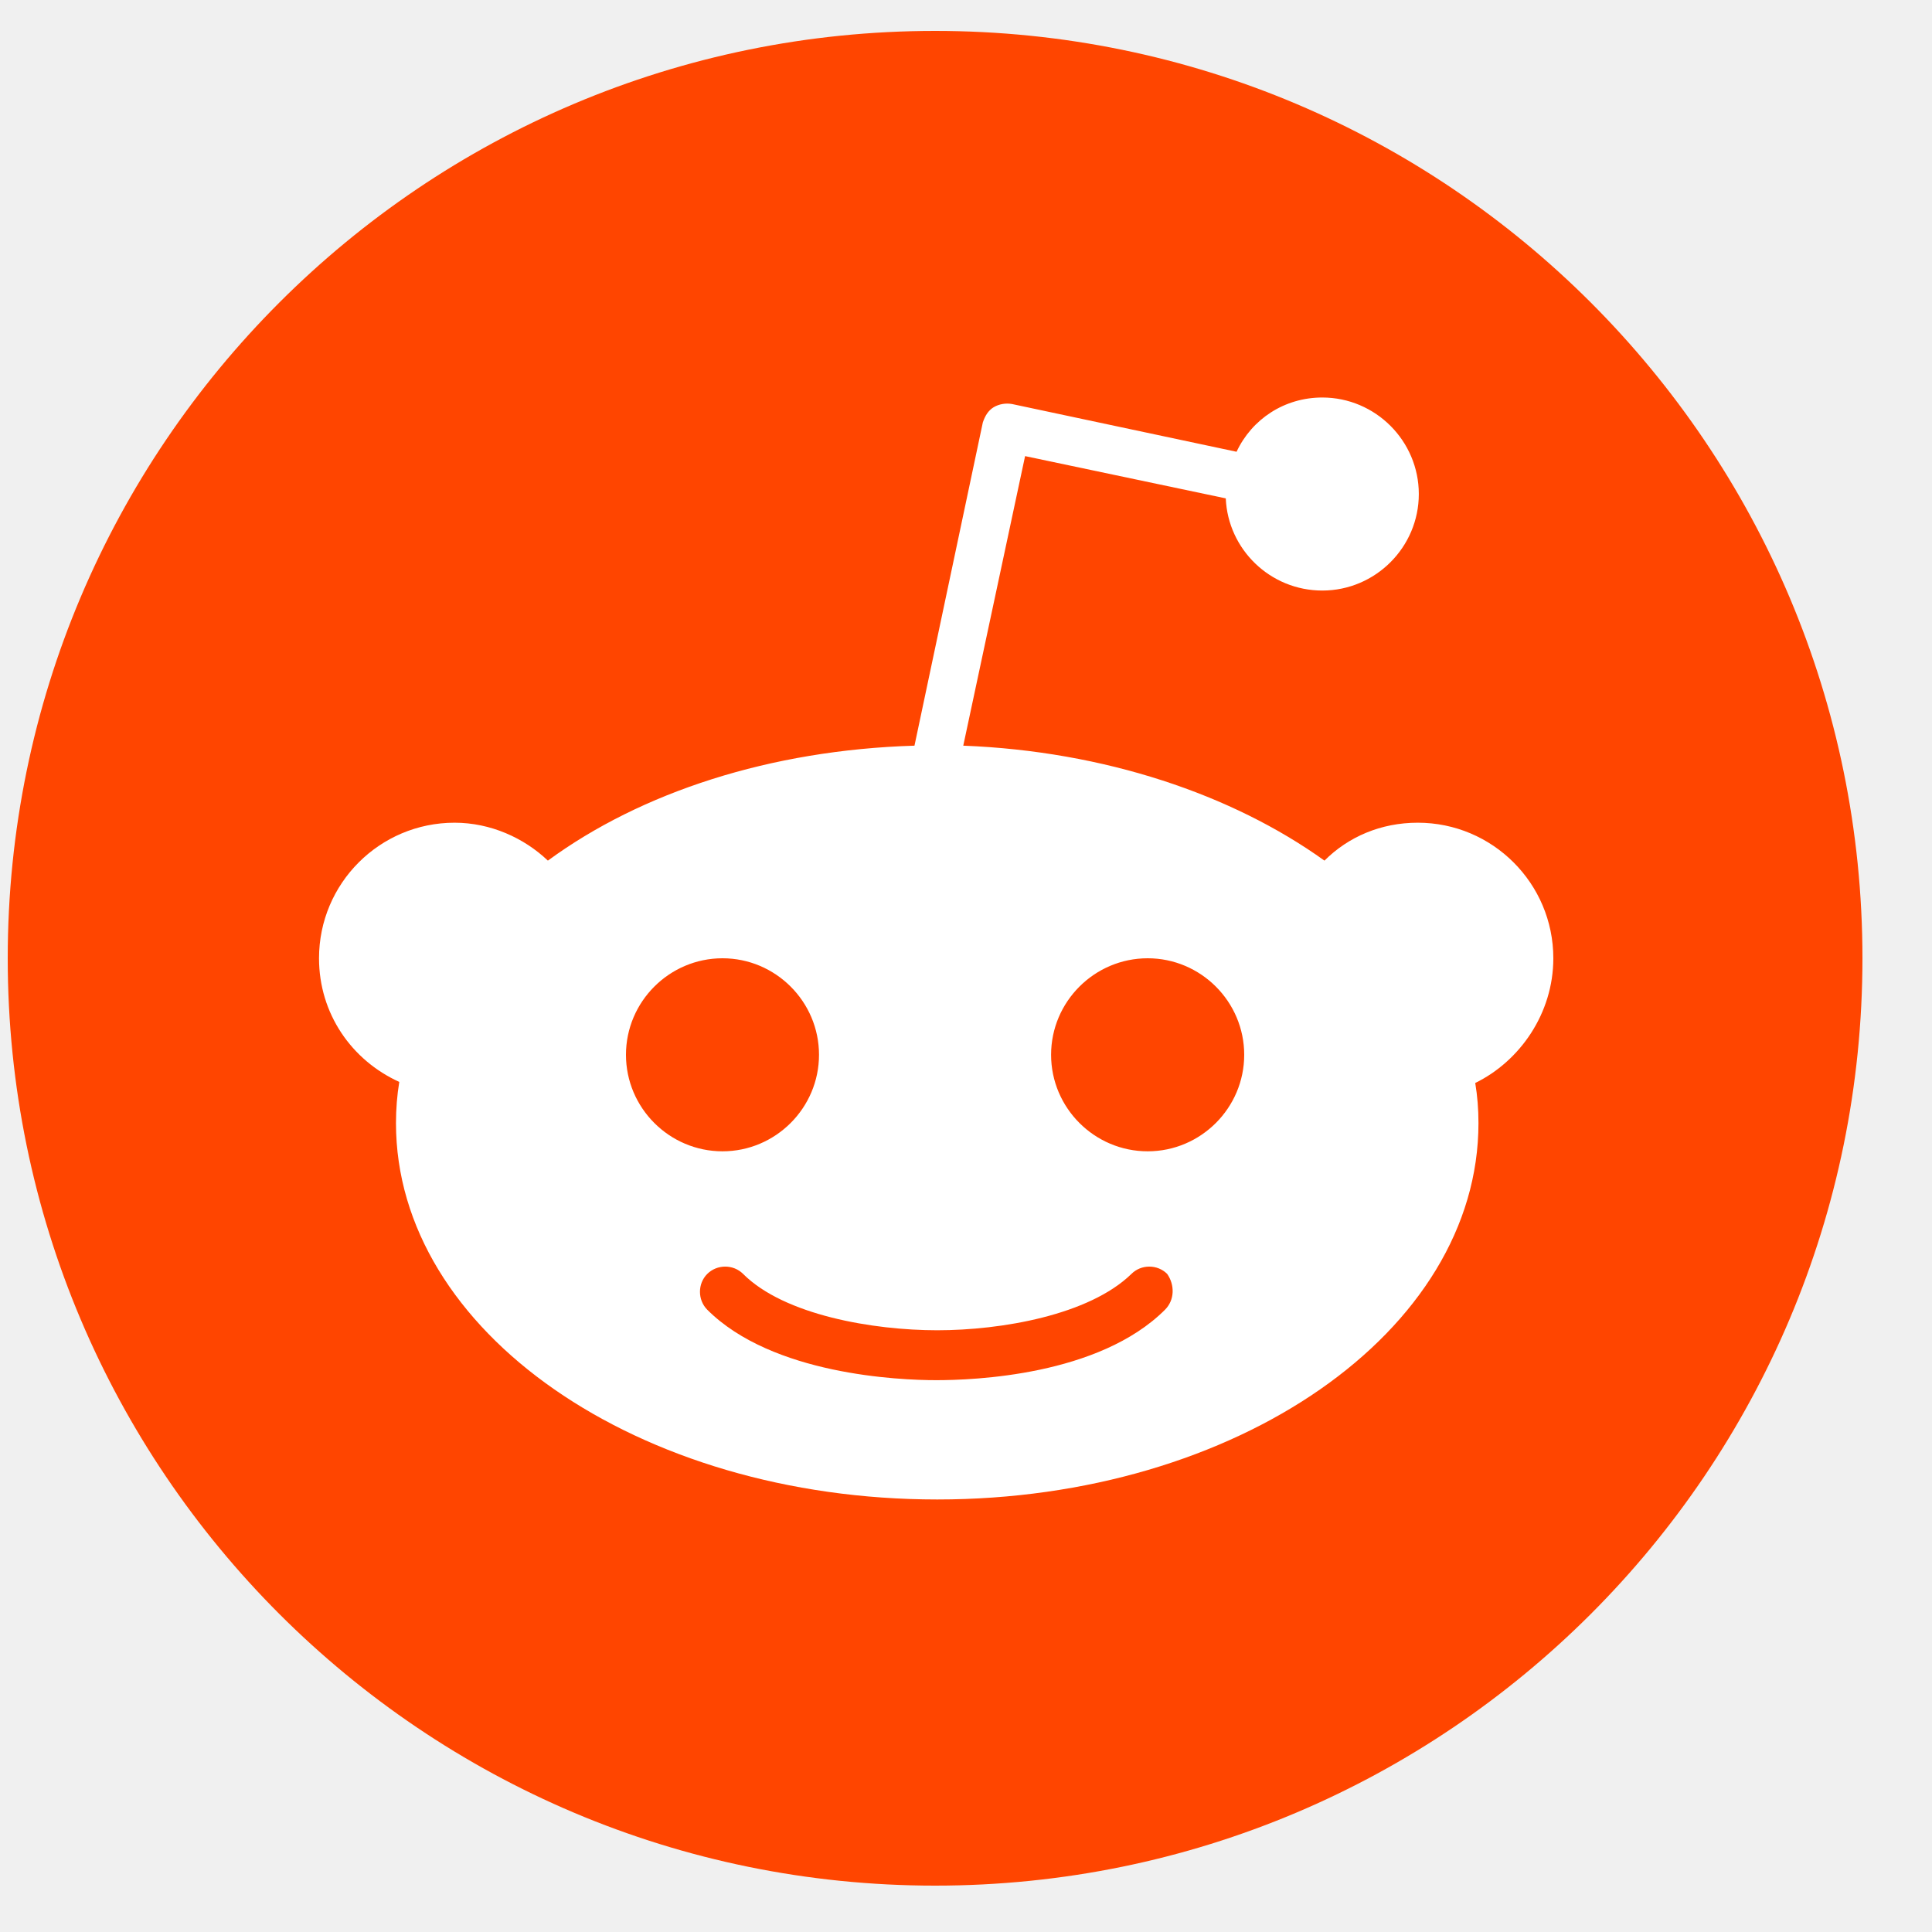
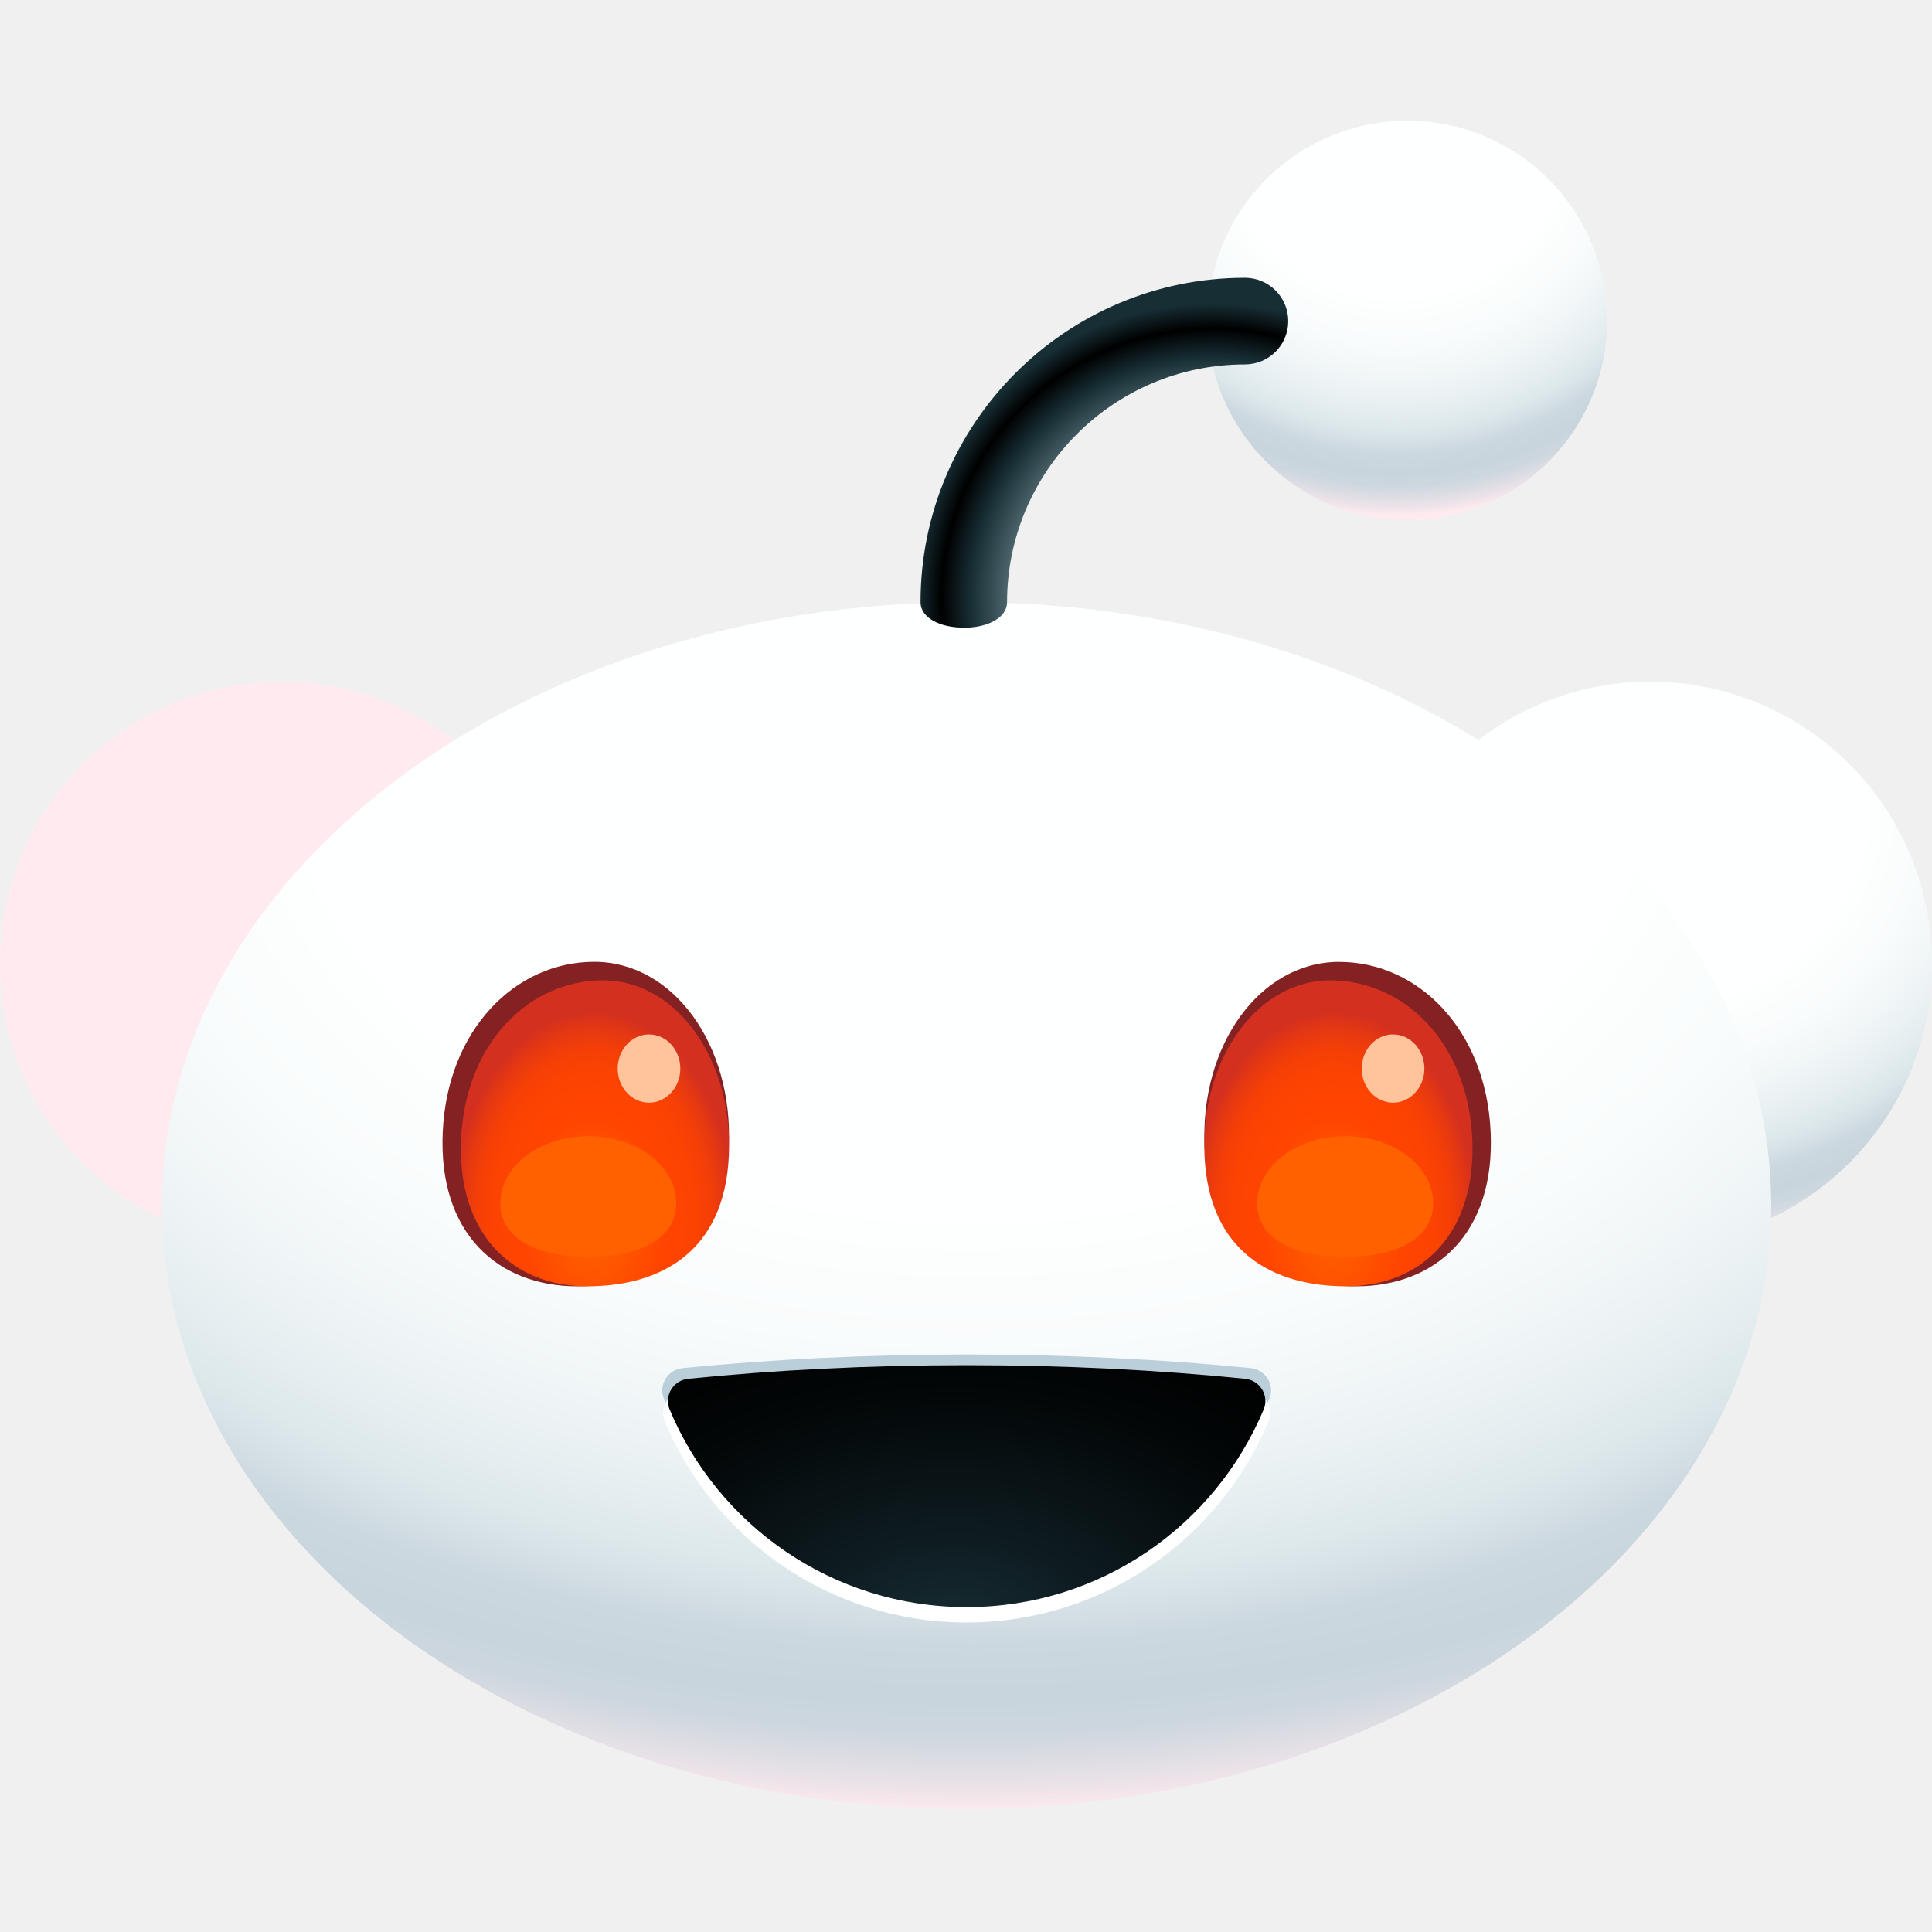
- <svg xmlns="http://www.w3.org/2000/svg" width="24" height="24" viewBox="0 0 24 24" fill="none">
-   <g clip-path="url(#clip0_1432_8748)">
-     <path d="M11.616 23.424C17.978 23.424 23.136 18.266 23.136 11.904C23.136 5.542 17.978 0.384 11.616 0.384C5.254 0.384 0.096 5.542 0.096 11.904C0.096 18.266 5.254 23.424 11.616 23.424Z" fill="#FF4500" />
-     <path d="M19.296 11.904C19.296 10.974 18.541 10.22 17.612 10.22C17.154 10.22 16.749 10.395 16.453 10.691C15.308 9.869 13.718 9.331 11.966 9.263L12.734 5.666L15.227 6.191C15.254 6.824 15.779 7.336 16.426 7.336C17.086 7.336 17.625 6.797 17.625 6.137C17.625 5.477 17.086 4.938 16.426 4.938C15.954 4.938 15.55 5.208 15.361 5.612L12.572 5.019C12.492 5.005 12.411 5.019 12.343 5.059C12.276 5.1 12.236 5.167 12.209 5.248L11.36 9.263C9.568 9.317 7.964 9.842 6.806 10.691C6.509 10.408 6.092 10.22 5.647 10.22C4.717 10.22 3.963 10.974 3.963 11.904C3.963 12.591 4.367 13.171 4.96 13.44C4.933 13.602 4.919 13.777 4.919 13.952C4.919 16.539 7.924 18.627 11.643 18.627C15.361 18.627 18.366 16.539 18.366 13.952C18.366 13.777 18.353 13.615 18.326 13.453C18.878 13.184 19.296 12.591 19.296 11.904ZM7.776 13.103C7.776 12.443 8.315 11.904 8.975 11.904C9.635 11.904 10.174 12.443 10.174 13.103C10.174 13.763 9.635 14.302 8.975 14.302C8.315 14.302 7.776 13.763 7.776 13.103ZM14.472 16.27C13.65 17.091 12.087 17.145 11.629 17.145C11.171 17.145 9.595 17.078 8.786 16.27C8.665 16.148 8.665 15.946 8.786 15.825C8.908 15.704 9.11 15.704 9.231 15.825C9.743 16.337 10.848 16.525 11.643 16.525C12.438 16.525 13.529 16.337 14.055 15.825C14.176 15.704 14.378 15.704 14.499 15.825C14.594 15.96 14.594 16.148 14.472 16.27ZM14.257 14.302C13.596 14.302 13.057 13.763 13.057 13.103C13.057 12.443 13.596 11.904 14.257 11.904C14.917 11.904 15.456 12.443 15.456 13.103C15.456 13.763 14.917 14.302 14.257 14.302Z" fill="white" />
+ <svg xmlns="http://www.w3.org/2000/svg" xmlns:xlink="http://www.w3.org/1999/xlink" fill="none" height="24" viewBox="0 0 24 24" width="24">
+   <linearGradient id="a">
+     <stop offset="0" stop-color="#feffff" />
+     <stop offset=".4" stop-color="#feffff" />
+     <stop offset=".51" stop-color="#f9fcfc" />
+     <stop offset=".62" stop-color="#edf3f5" />
+     <stop offset=".7" stop-color="#dee9ec" />
+     <stop offset=".72" stop-color="#d8e4e8" />
+     <stop offset=".76" stop-color="#ccd8df" />
+     <stop offset=".8" stop-color="#c8d5dd" />
+     <stop offset=".83" stop-color="#ccd6de" />
+     <stop offset=".85" stop-color="#d8dbe2" />
+     <stop offset=".88" stop-color="#ede3e9" />
+     <stop offset=".9" stop-color="#ffebef" />
+   </linearGradient>
+   <radialGradient id="b" cx="0" cy="0" gradientTransform="matrix(7.01628 0 0 6.12058 20.3529 10.0842)" gradientUnits="userSpaceOnUse" r="1" xlink:href="#a" />
+   <radialGradient id="c" cx="0" cy="0" gradientTransform="matrix(.0275256 0 0 .0240117 3.50117 26.208)" gradientUnits="userSpaceOnUse" r="1" xlink:href="#a" />
+   <radialGradient id="d" cx="0" cy="0" gradientTransform="matrix(21.1639 0 0 14.8598 12.0759 9.10245)" gradientUnits="userSpaceOnUse" r="1" xlink:href="#a" />
+   <linearGradient id="e">
+     <stop offset="0" stop-color="#f60" />
+     <stop offset=".5" stop-color="#ff4500" />
+     <stop offset=".7" stop-color="#fc4301" />
+     <stop offset=".82" stop-color="#f43f07" />
+     <stop offset=".92" stop-color="#e53812" />
+     <stop offset="1" stop-color="#d4301f" />
+   </linearGradient>
+   <radialGradient id="f" cx="0" cy="0" gradientTransform="matrix(-1.76825 0 -0 -2.59594 16.5661 15.1693)" gradientUnits="userSpaceOnUse" r="1" xlink:href="#e" />
+   <radialGradient id="g" cx="0" cy="0" gradientTransform="matrix(1.76825 0 0 2.59594 7.37184 15.1693)" gradientUnits="userSpaceOnUse" r="1" xlink:href="#e" />
+   <radialGradient id="h" cx="0" cy="0" gradientTransform="matrix(6.23511 0 0 4.11251 11.8436 20.3155)" gradientUnits="userSpaceOnUse" r="1">
+     <stop offset="0" stop-color="#172e35" />
+     <stop offset=".29" stop-color="#0e1c21" />
+     <stop offset=".73" stop-color="#030708" />
+     <stop offset="1" />
+   </radialGradient>
+   <radialGradient id="i" cx="17.343" cy="1.481" gradientUnits="userSpaceOnUse" r="5.473" xlink:href="#a" />
+   <radialGradient id="j" cx="15.061" cy="7.447" gradientUnits="userSpaceOnUse" r="4.486">
+     <stop offset=".48" stop-color="#7a9299" />
+     <stop offset=".67" stop-color="#172e35" />
+     <stop offset=".75" />
+     <stop offset=".82" stop-color="#172e35" />
+   </radialGradient>
+   <path d="m20.499 15.47c1.934 0 3.501-1.567 3.501-3.501s-1.567-3.501-3.501-3.501c-1.933 0-3.501 1.567-3.501 3.501s1.567 3.501 3.501 3.501z" fill="url(#b)" />
+   <path d="m3.501 15.47c1.934 0 3.501-1.567 3.501-3.501s-1.567-3.501-3.501-3.501c-1.934 0-3.501 1.567-3.501 3.501s1.567 3.501 3.501 3.501z" fill="url(#c)" />
+   <path d="m12.008 22.473c5.52 0 9.995-3.356 9.995-7.496s-4.475-7.496-9.995-7.496c-5.52 0-9.995 3.356-9.995 7.496s4.475 7.496 9.995 7.496z" fill="url(#d)" />
+   <path d="m9.053 14.248c-.059 1.27-.902 1.731-1.882 1.731s-1.73-.65-1.671-1.92c.059-1.27.902-2.111 1.882-2.111s1.73 1.03 1.671 2.299z" fill="#842123" />
+   <path d="m18.517 14.059c.059 1.27-.69 1.92-1.671 1.92-.982 0-1.825-.46-1.882-1.731-.059-1.27.69-2.299 1.671-2.299.982 0 1.825.84 1.882 2.111z" fill="#842123" />
+   <path d="m14.963 14.359c.055 1.189.843 1.62 1.762 1.62s1.619-.645 1.564-1.834c-.055-1.189-.843-1.967-1.762-1.967-.918 0-1.619.992-1.564 2.181z" fill="url(#f)" />
+   <path d="m9.054 14.359c-.055 1.189-.843 1.62-1.762 1.62-.918 0-1.619-.645-1.564-1.834.055-1.189.843-1.967 1.762-1.967.918 0 1.619.992 1.564 2.181z" fill="url(#g)" />
+   <path d="m12.008 16.826c-1.239 0-2.427.06-3.526.169-.187.019-.307.21-.234.381.615 1.442 2.066 2.455 3.76 2.455s3.144-1.013 3.76-2.455c.073-.171-.046-.362-.234-.381-1.099-.109-2.286-.169-3.526-.169z" fill="#bbcfda" />
+   <path d="m12.008 17.102c-1.236 0-2.42.061-3.515.172-.187.019-.306.213-.233.387.614 1.465 2.06 2.494 3.747 2.494 1.687 0 3.135-1.03 3.748-2.494.073-.173-.046-.368-.233-.387-1.095-.111-2.279-.172-3.515-.172z" fill="#fff" />
+   <path d="m12.008 16.959c-1.216 0-2.381.06-3.46.169-.184.019-.301.21-.23.381.603 1.442 2.028 2.455 3.69 2.455s3.085-1.013 3.69-2.455c.071-.171-.046-.362-.23-.381-1.078-.109-2.243-.169-3.46-.169z" fill="url(#h)" />
+   <path d="m17.483 6.462c1.37 0 2.481-1.111 2.481-2.481s-1.111-2.481-2.481-2.481-2.481 1.111-2.481 2.481 1.111 2.481 2.481 2.481z" fill="url(#i)" />
+   <path d="m11.973 7.797c-.298 0-.538-.124-.538-.316 0-2.223 1.808-4.03 4.03-4.03.297 0 .538.241.538.538s-.241.538-.538.538c-1.629 0-2.955 1.326-2.955 2.955 0 .192-.241.316-.538.316z" fill="url(#j)" />
+   <path d="m8.401 14.947c0 .46-.49.666-1.093.666s-1.093-.206-1.093-.666c0-.46.49-.833 1.093-.833s1.093.372 1.093.833z" fill="#ff6101" />
+   <path d="m17.803 14.947c0 .46-.49.666-1.093.666-.603 0-1.093-.206-1.093-.666 0-.46.49-.833 1.093-.833.603 0 1.093.372 1.093.833z" fill="#ff6101" />
+   <g fill="#ffc49c">
+     <path d="m8.062 13.698c.215 0 .389-.19.389-.424 0-.234-.174-.424-.389-.424s-.389.19-.389.424c0 .234.174.424.389.424z" />
+     <path d="m17.305 13.698c.215 0 .389-.19.389-.424 0-.234-.174-.424-.389-.424s-.389.19-.389.424c0 .234.174.424.389.424z" />
  </g>
-   <defs>
-     <clipPath id="clip0_1432_8748">
-       <rect width="24" height="24" fill="white" />
-     </clipPath>
-   </defs>
</svg>
